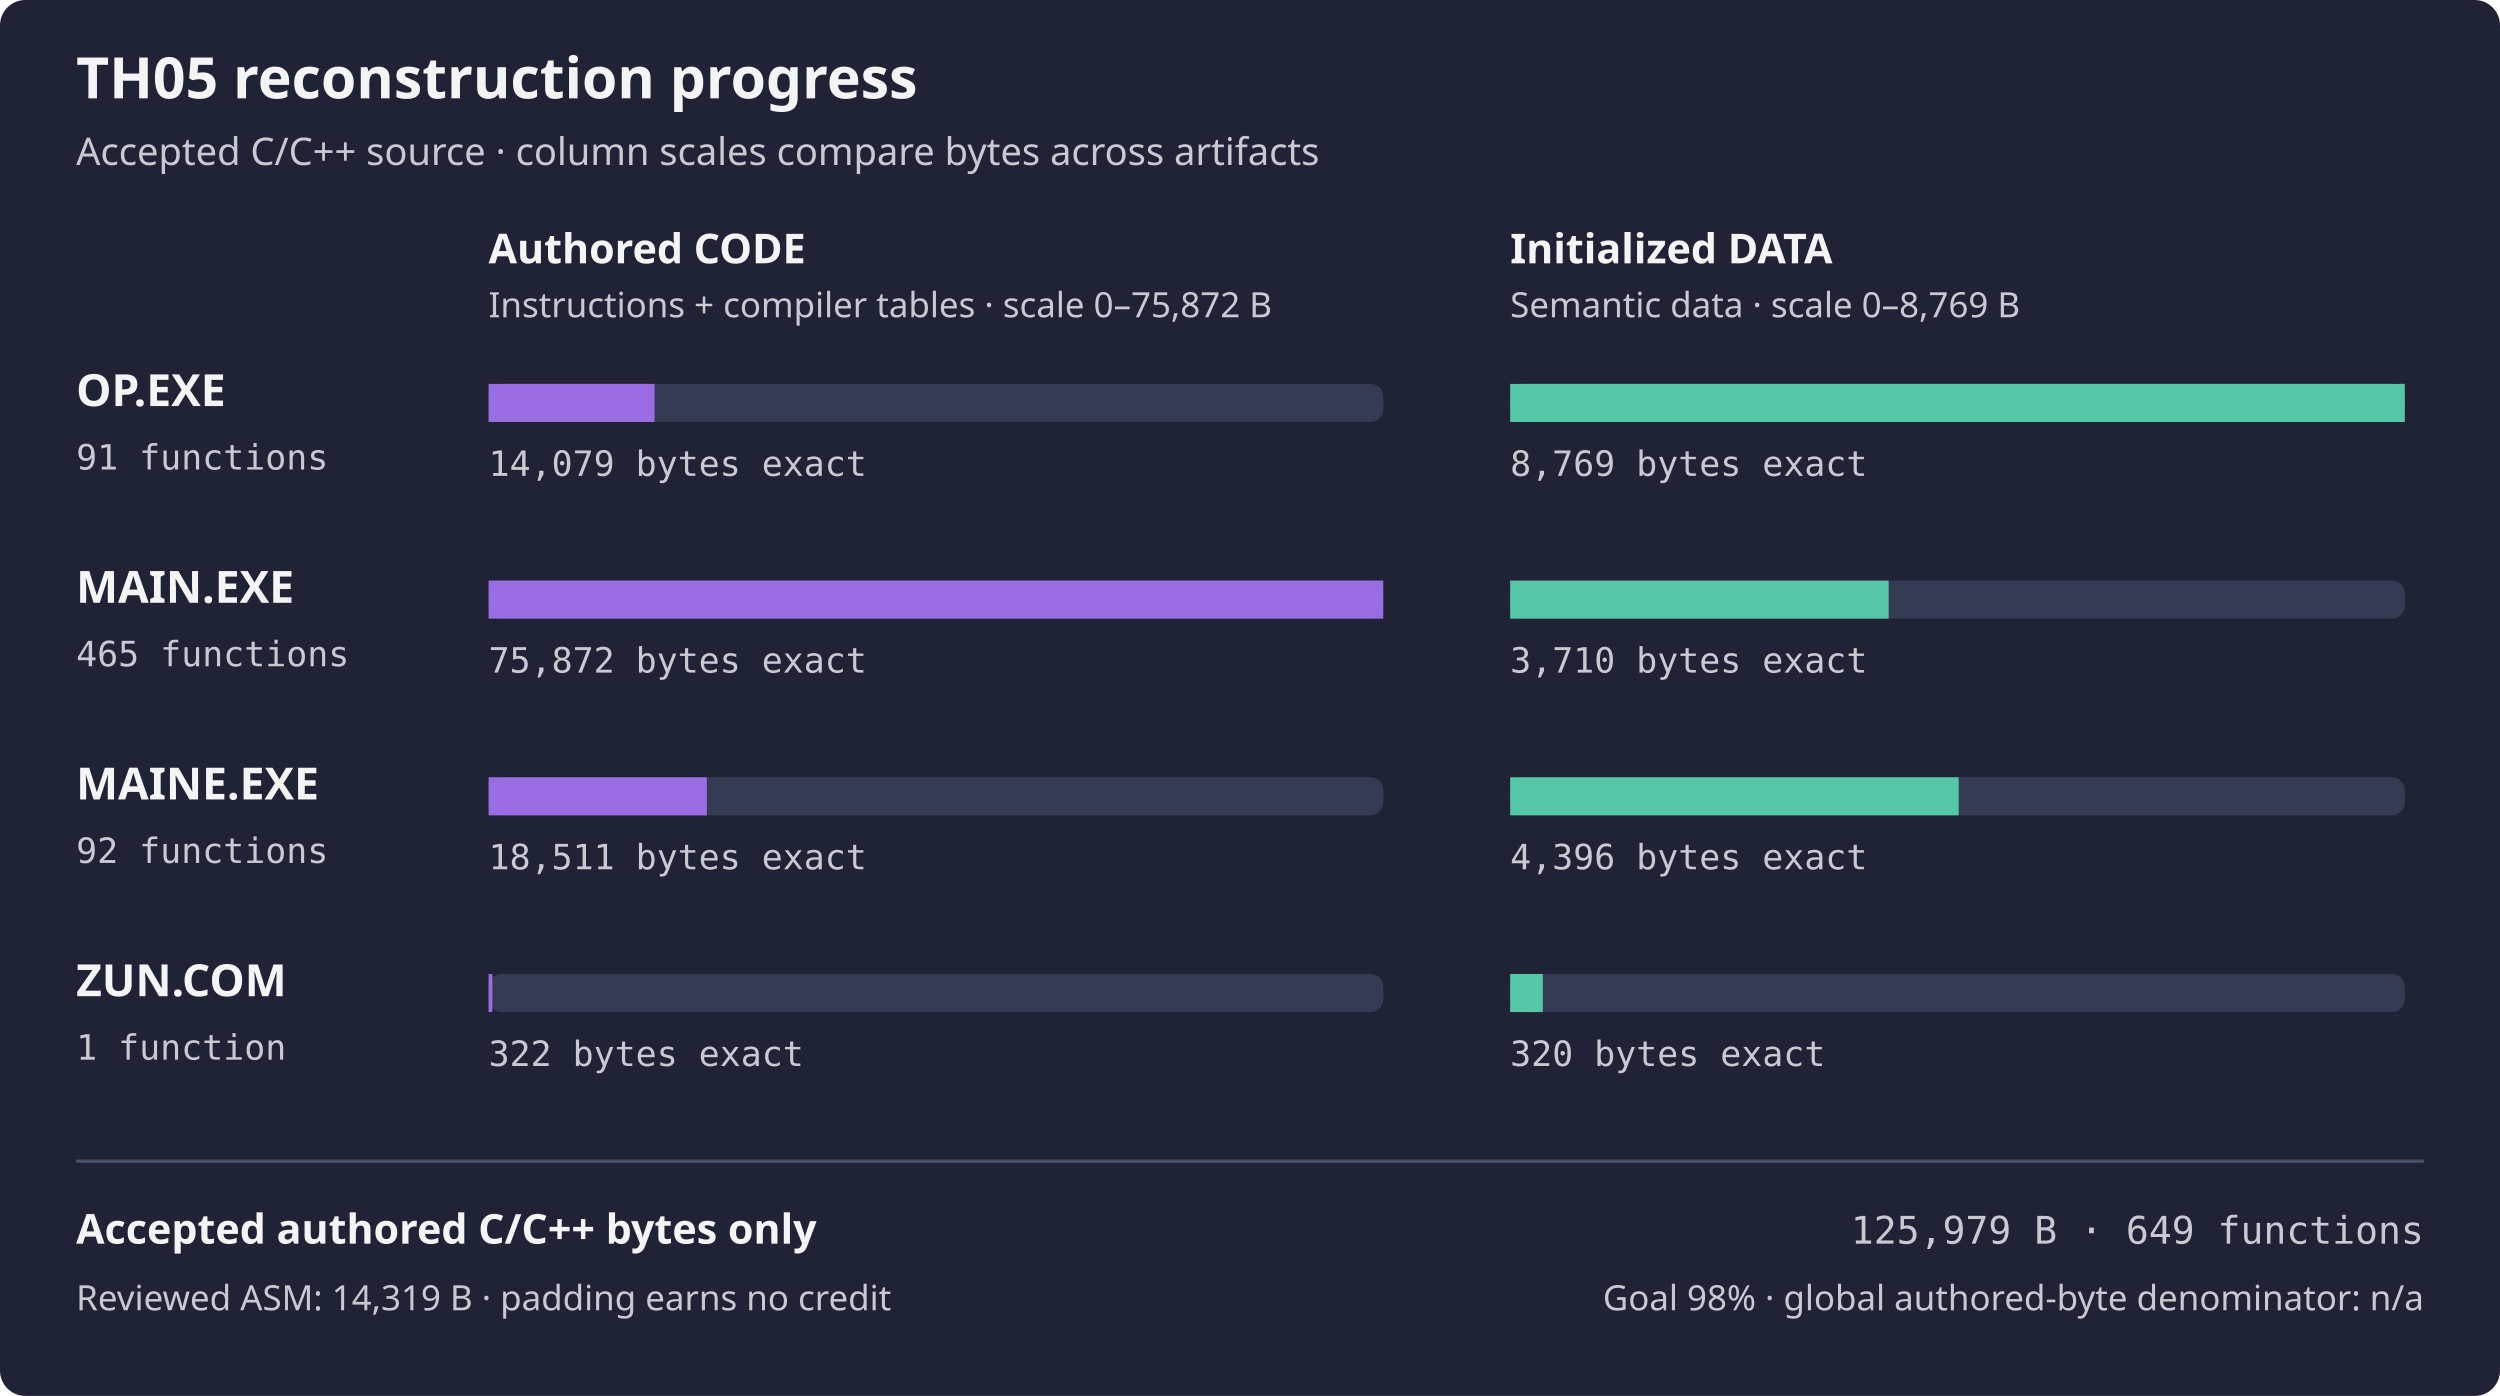
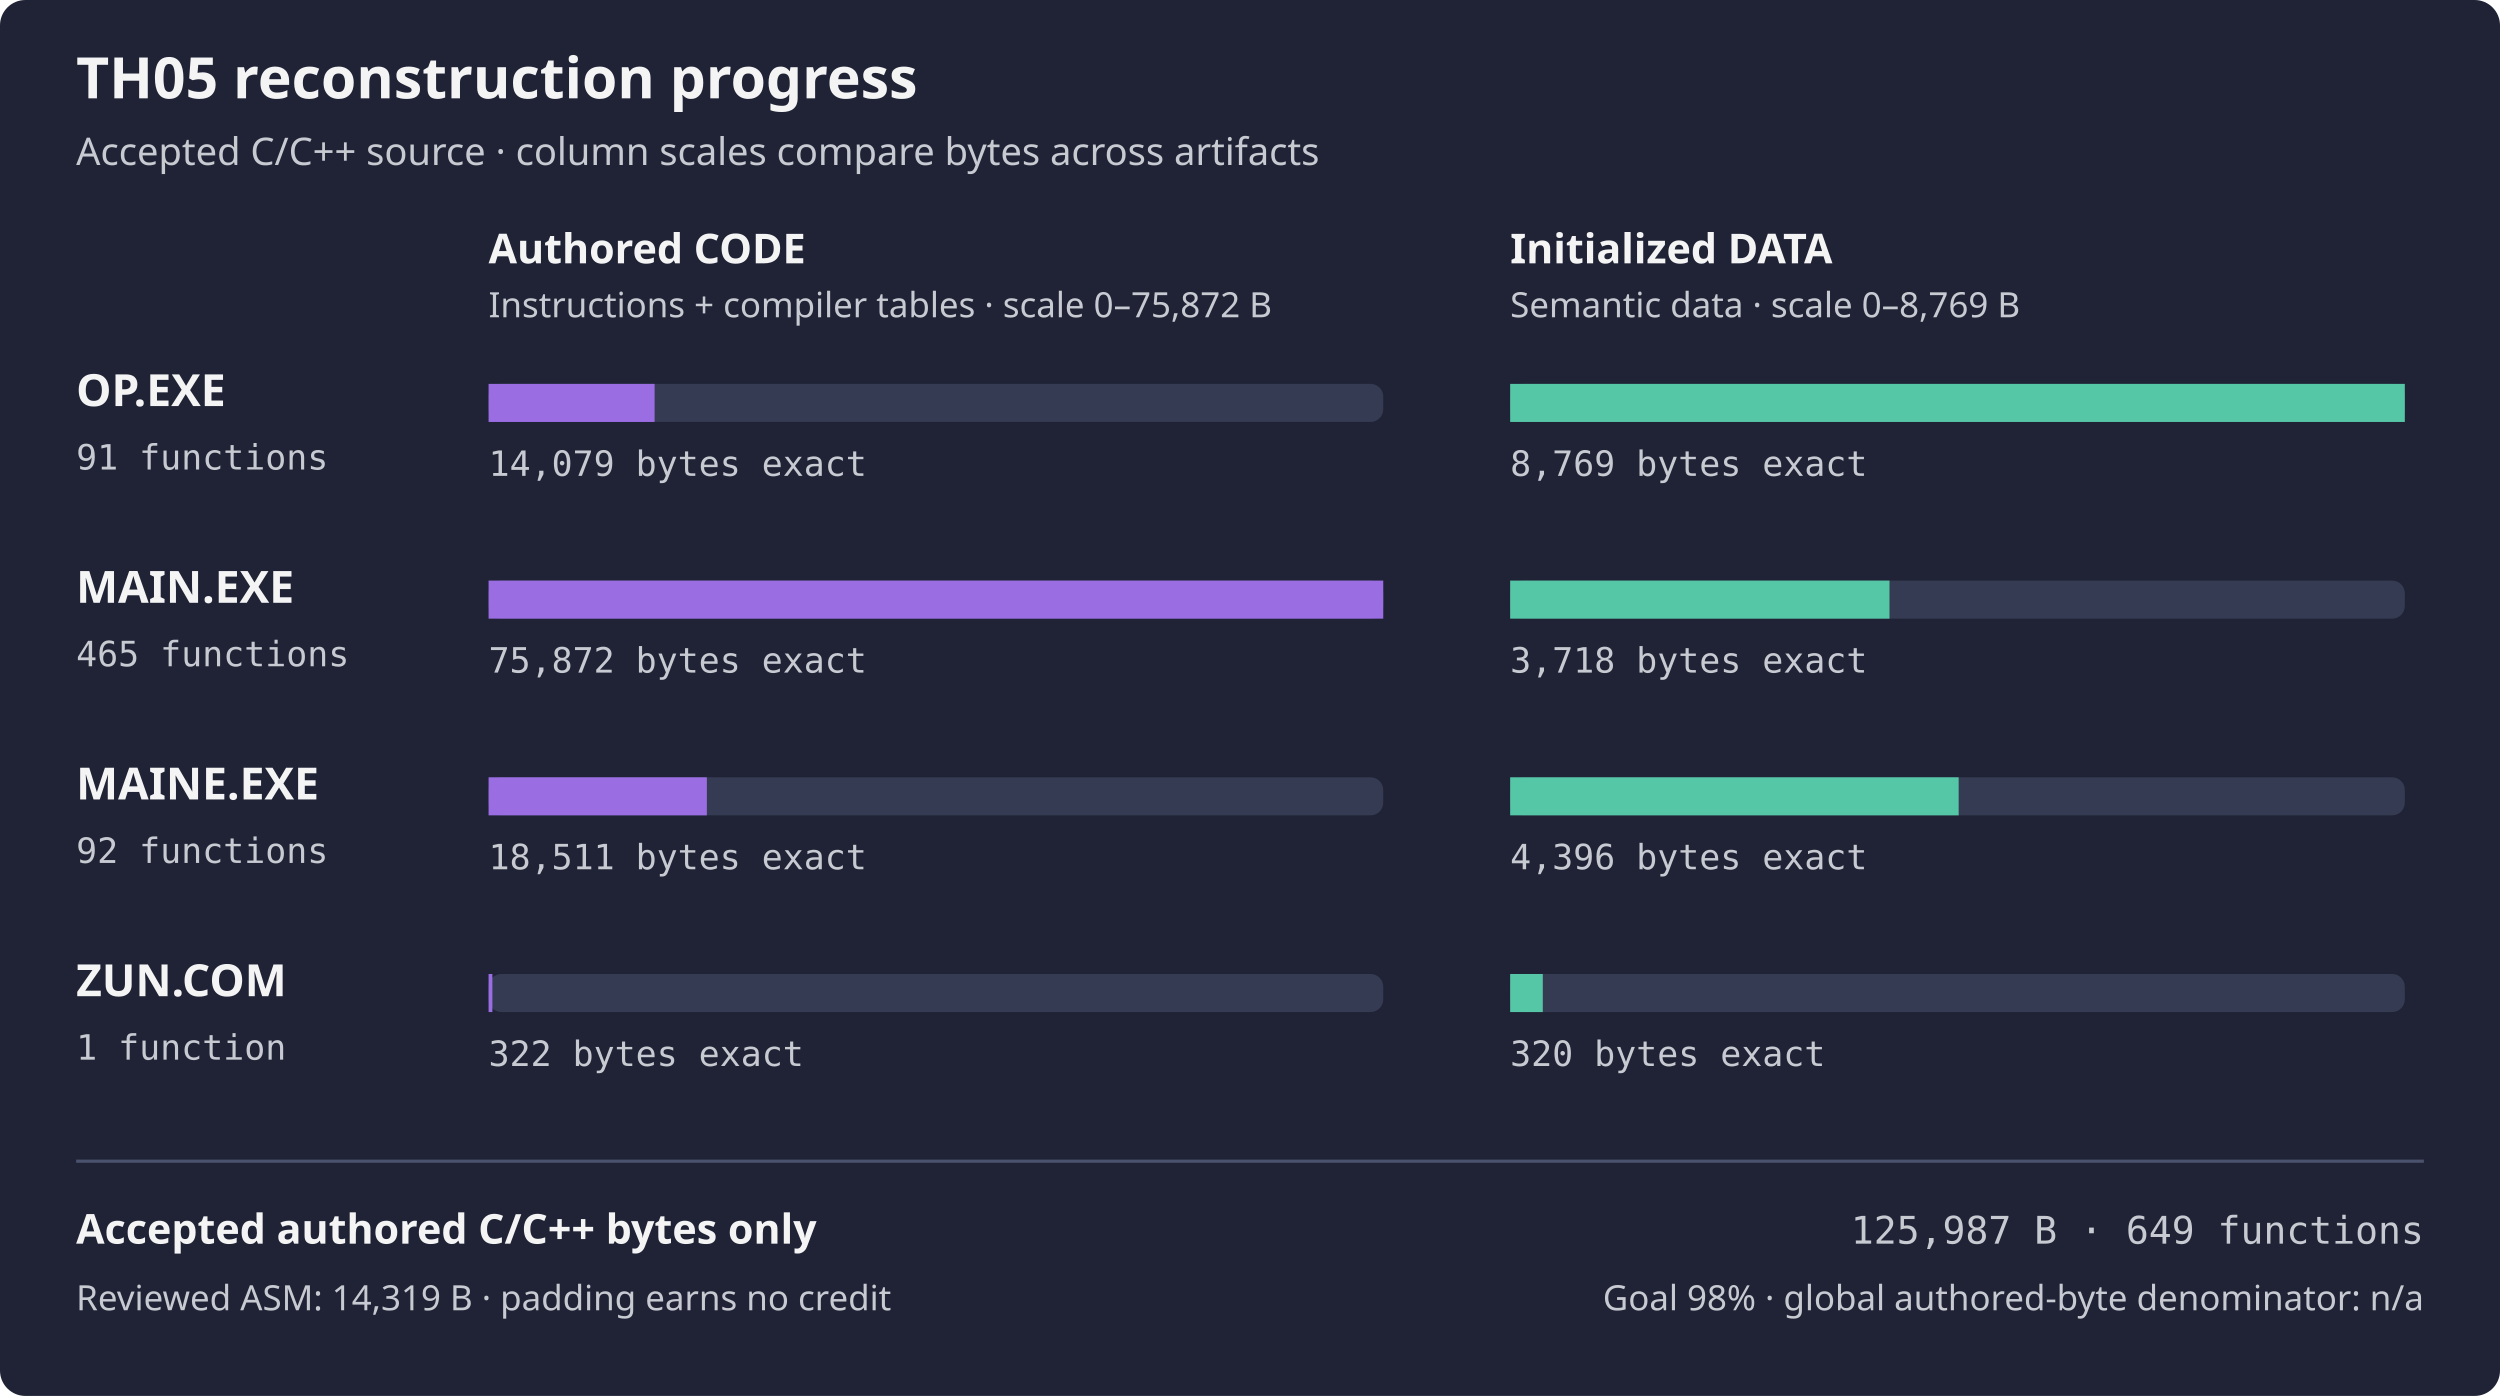
<svg xmlns="http://www.w3.org/2000/svg" width="788" height="440" viewBox="0 0 788 440" role="img" aria-labelledby="title desc">
  <rect width="788" height="440" rx="8" fill="#1f2335" />
  <text x="24" y="31" fill="#f4f4f5" font-family="sans-serif" font-size="18" font-weight="600">TH05 reconstruction progress</text>
  <text x="24" y="52" fill="#c8cad2" font-family="sans-serif" font-size="12">Accepted C/C++ source · column scales compare bytes across artifacts</text>
  <text x="154" y="83" fill="#f4f4f5" font-family="sans-serif" font-size="13" font-weight="600">Authored CODE</text>
  <text x="476" y="83" fill="#f4f4f5" font-family="sans-serif" font-size="13" font-weight="600">Initialized DATA</text>
  <text x="154" y="100" fill="#c8cad2" font-family="sans-serif" font-size="11">Instructions + compiler tables · scale 0–75,872 B</text>
  <text x="476" y="100" fill="#c8cad2" font-family="sans-serif" font-size="11">Semantic data · scale 0–8,769 B</text>
  <text x="24" y="128" fill="#f4f4f5" font-family="sans-serif" font-size="14" font-weight="600">OP.EXE</text>
  <text x="24" y="148" fill="#c8cad2" font-family="monospace" font-size="11">91 functions</text>
  <rect x="154" y="121" width="282" height="12" rx="4" fill="#353b52" />
  <rect x="154" y="121" width="52.33" height="12" fill="#9b6de3" />
  <rect x="476" y="121" width="282" height="12" rx="4" fill="#353b52" />
  <rect x="476" y="121" width="282.00" height="12" fill="#55c7a6" />
  <text x="154" y="150" fill="#c8cad2" font-family="monospace" font-size="11">14,079 bytes exact</text>
  <text x="476" y="150" fill="#c8cad2" font-family="monospace" font-size="11">8,769 bytes exact</text>
  <text x="24" y="190" fill="#f4f4f5" font-family="sans-serif" font-size="14" font-weight="600">MAIN.EXE</text>
  <text x="24" y="210" fill="#c8cad2" font-family="monospace" font-size="11">465 functions</text>
  <rect x="154" y="183" width="282" height="12" rx="4" fill="#353b52" />
  <rect x="154" y="183" width="282.00" height="12" fill="#9b6de3" />
  <rect x="476" y="183" width="282" height="12" rx="4" fill="#353b52" />
-   <rect x="476" y="183" width="119.31" height="12" fill="#55c7a6" />
+   <rect x="476" y="183" width="119.57" height="12" fill="#55c7a6" />
  <text x="154" y="212" fill="#c8cad2" font-family="monospace" font-size="11">75,872 bytes exact</text>
-   <text x="476" y="212" fill="#c8cad2" font-family="monospace" font-size="11">3,710 bytes exact</text>
+   <text x="476" y="212" fill="#c8cad2" font-family="monospace" font-size="11">3,718 bytes exact</text>
  <text x="24" y="252" fill="#f4f4f5" font-family="sans-serif" font-size="14" font-weight="600">MAINE.EXE</text>
  <text x="24" y="272" fill="#c8cad2" font-family="monospace" font-size="11">92 functions</text>
  <rect x="154" y="245" width="282" height="12" rx="4" fill="#353b52" />
  <rect x="154" y="245" width="68.80" height="12" fill="#9b6de3" />
  <rect x="476" y="245" width="282" height="12" rx="4" fill="#353b52" />
  <rect x="476" y="245" width="141.37" height="12" fill="#55c7a6" />
  <text x="154" y="274" fill="#c8cad2" font-family="monospace" font-size="11">18,511 bytes exact</text>
  <text x="476" y="274" fill="#c8cad2" font-family="monospace" font-size="11">4,396 bytes exact</text>
  <text x="24" y="314" fill="#f4f4f5" font-family="sans-serif" font-size="14" font-weight="600">ZUN.COM</text>
  <text x="24" y="334" fill="#c8cad2" font-family="monospace" font-size="11">1 function</text>
  <rect x="154" y="307" width="282" height="12" rx="4" fill="#353b52" />
  <rect x="154" y="307" width="1.20" height="12" fill="#9b6de3" />
  <rect x="476" y="307" width="282" height="12" rx="4" fill="#353b52" />
  <rect x="476" y="307" width="10.29" height="12" fill="#55c7a6" />
  <text x="154" y="336" fill="#c8cad2" font-family="monospace" font-size="11">322 bytes exact</text>
  <text x="476" y="336" fill="#c8cad2" font-family="monospace" font-size="11">320 bytes exact</text>
  <path d="M24 366 H764" stroke="#4b526d" />
  <text x="24" y="392" fill="#f4f4f5" font-family="sans-serif" font-size="13" font-weight="600">Accepted authored C/C++ bytes only</text>
-   <text x="764" y="392" fill="#c8cad2" font-family="monospace" text-anchor="end" font-size="12">125,979 B · 649 functions</text>
+   <text x="764" y="392" fill="#c8cad2" font-family="monospace" text-anchor="end" font-size="12">125,987 B · 649 functions</text>
  <text x="24" y="413" fill="#c8cad2" font-family="sans-serif" font-size="11">Reviewed ASM: 14,319 B · padding earns no credit</text>
  <text x="764" y="413" fill="#c8cad2" font-family="sans-serif" text-anchor="end" font-size="11">Goal 98% · global authored-byte denominator: n/a</text>
</svg>
